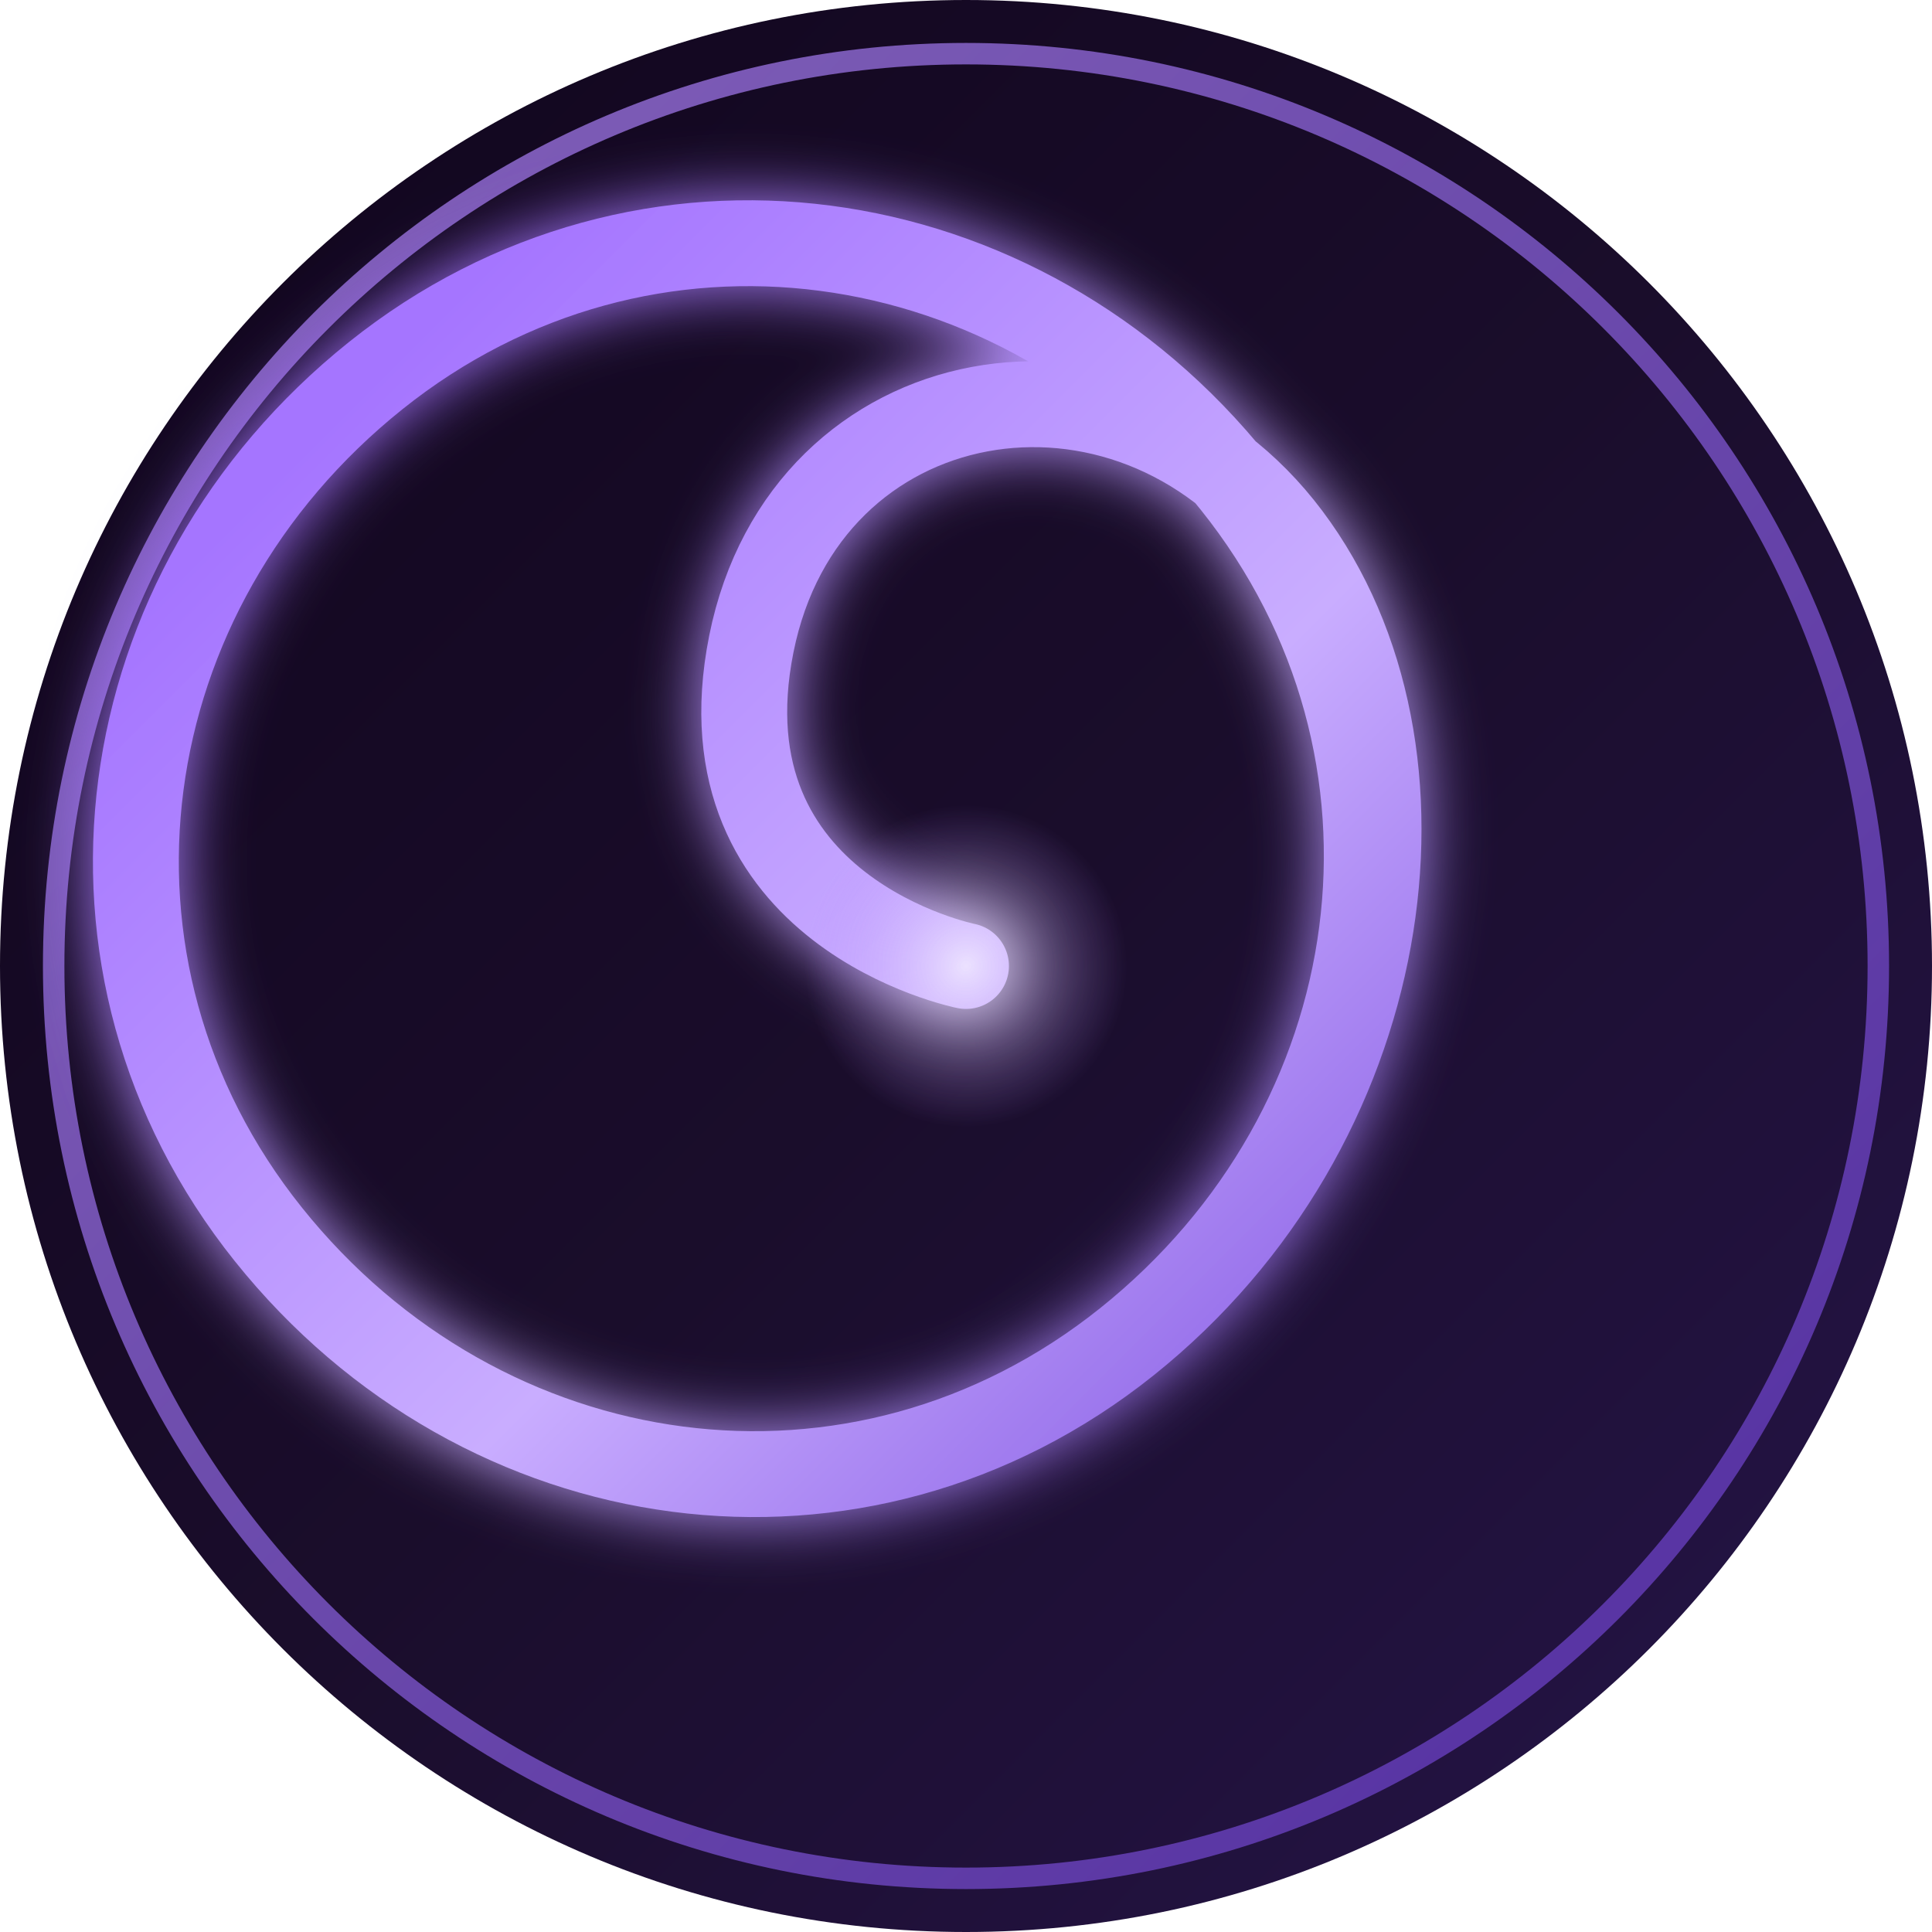
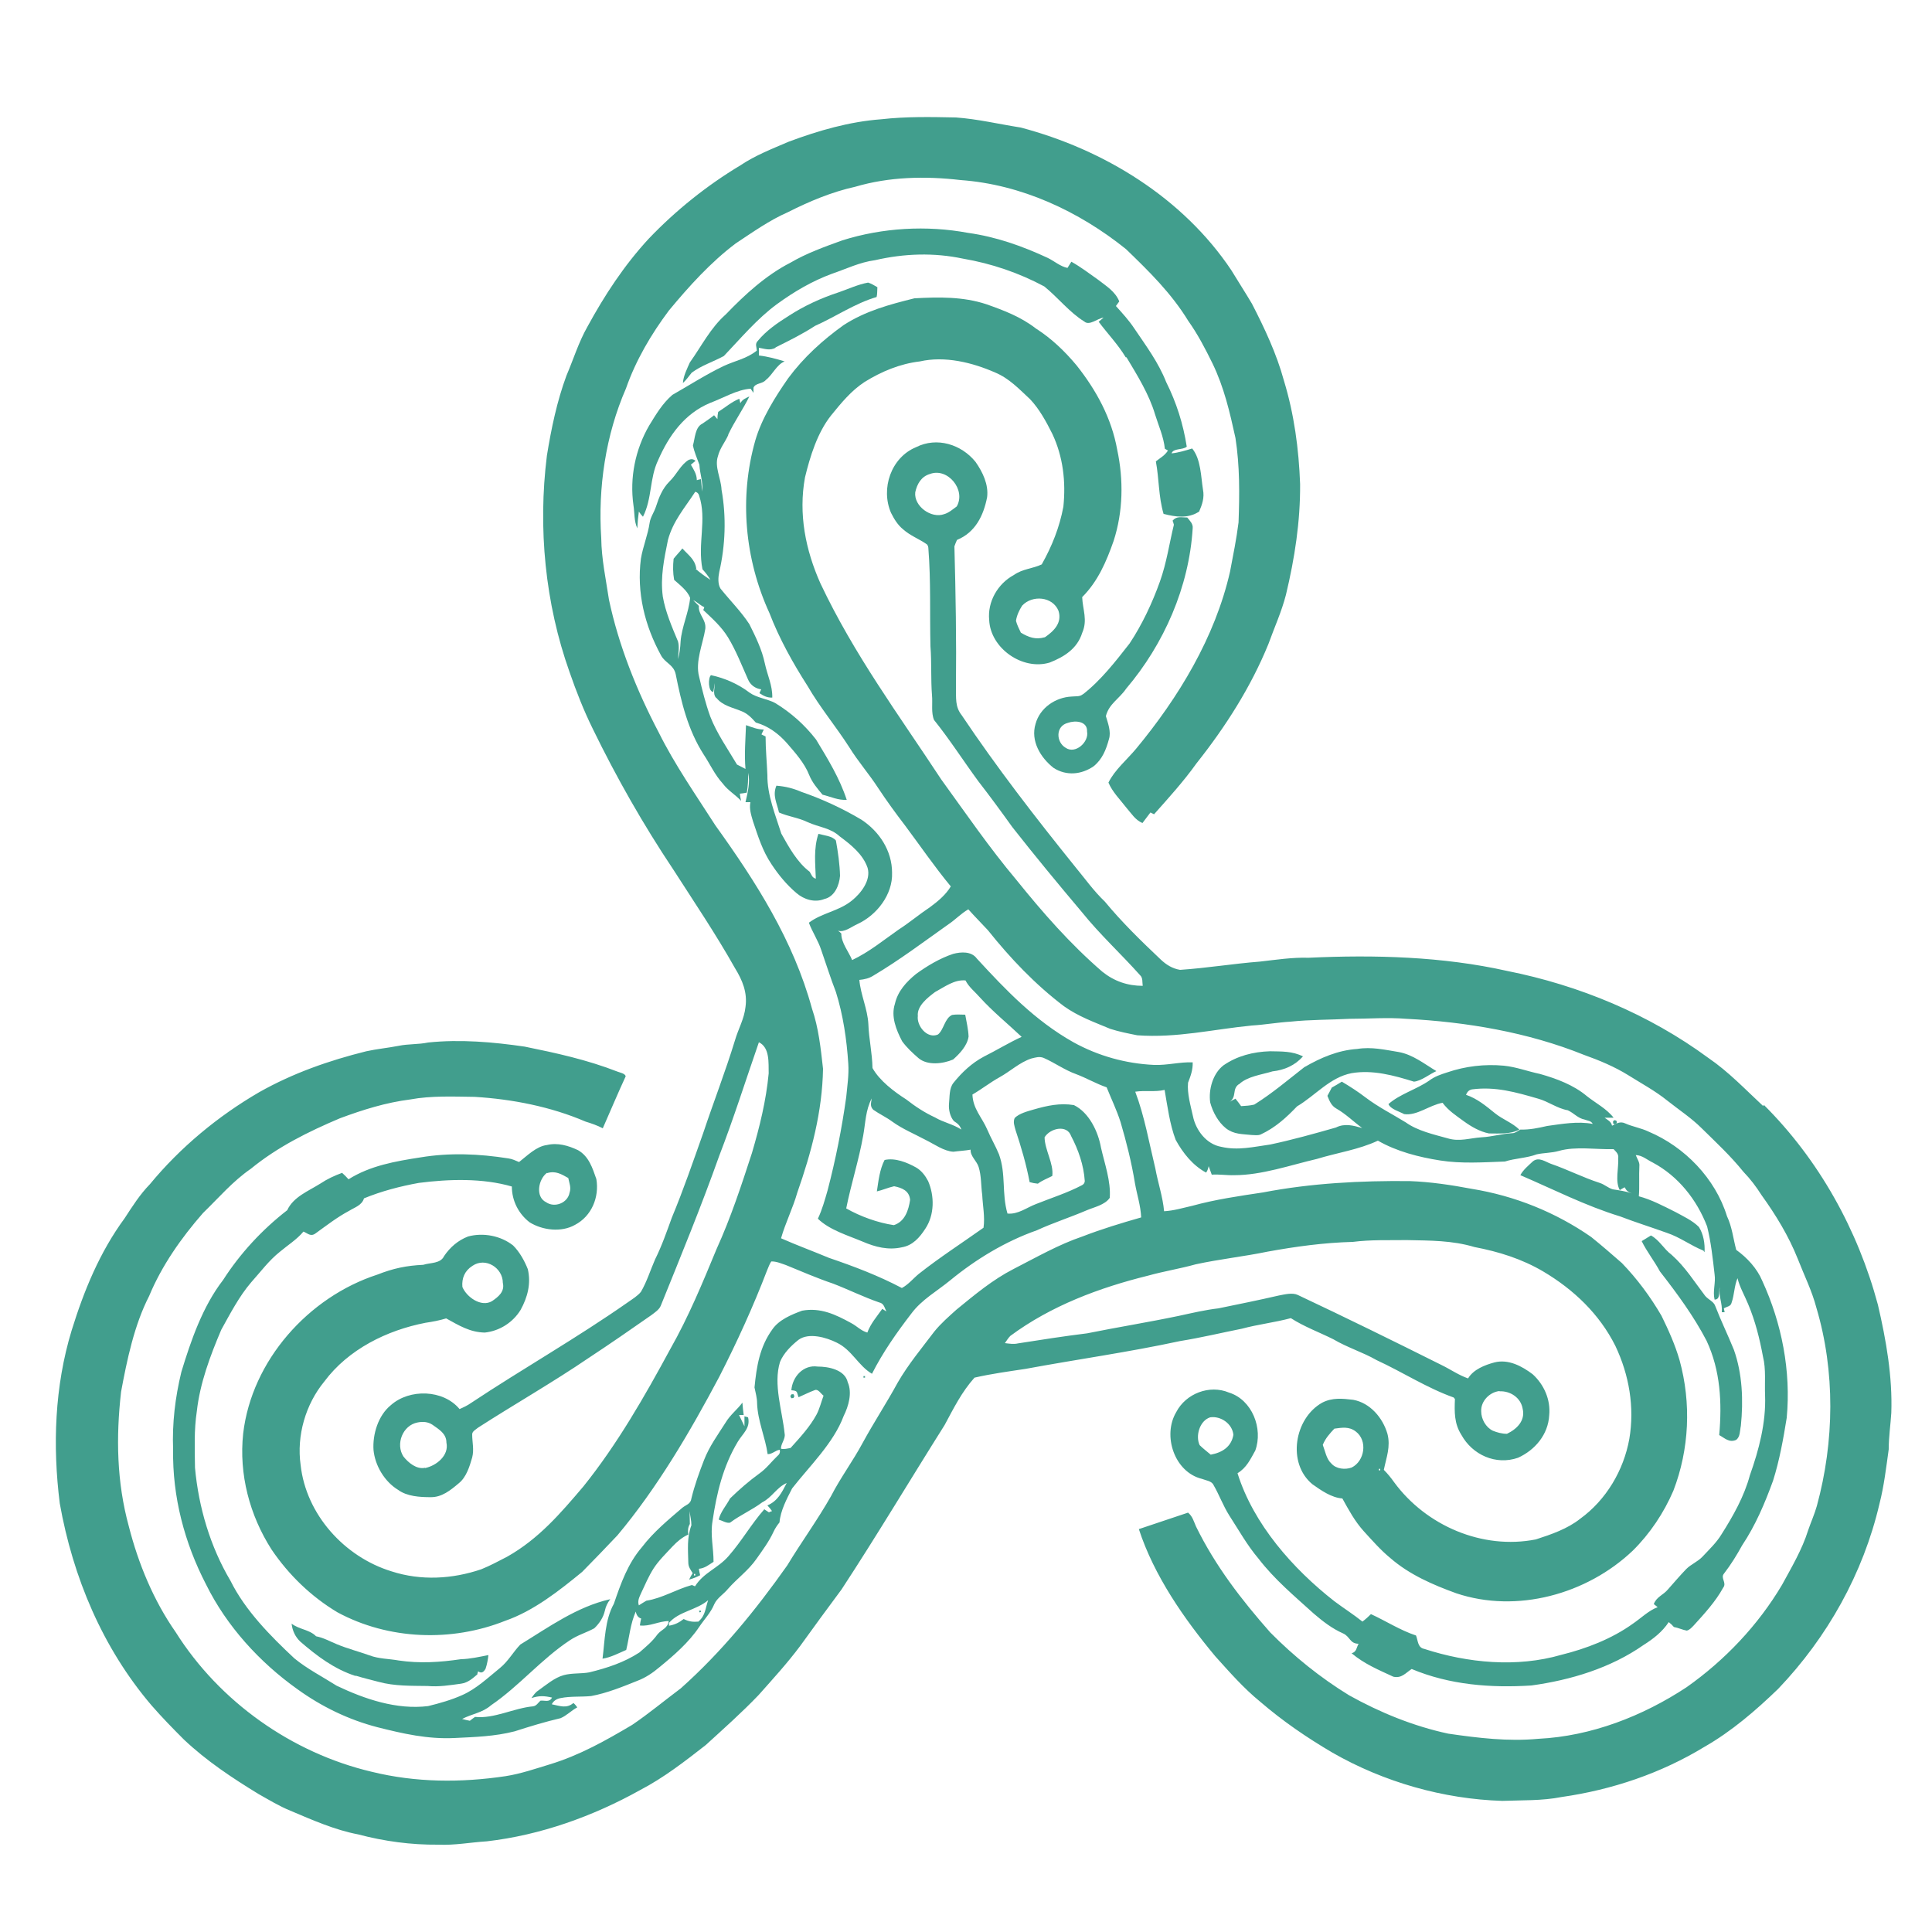
- <svg xmlns="http://www.w3.org/2000/svg" width="180" height="180" viewBox="0 0 180 180" fill="none">
-   <circle cx="90" cy="90" r="90" fill="url(#bgGradient)" />
-   <circle cx="90" cy="90" r="85" stroke="url(#ringGradient)" stroke-width="2" fill="none" opacity="0.7" />
-   <g filter="url(#glow)">
-     <path d="M90 90               C90 90, 65 85, 70 60              C75 35, 105 30, 120 50              C135 70, 130 105, 105 125              C80 145, 45 140, 25 115              C5 90, 10 55, 35 35              C60 15, 95 20, 115 45              C135 70, 130 105, 105 125" stroke="url(#spiralGradient)" stroke-width="8" stroke-linecap="round" />
-   </g>
-   <circle cx="90" cy="90" r="15" fill="url(#centerGlow)" opacity="0.8" />
+ <svg xmlns="http://www.w3.org/2000/svg" id="Layer_1" version="1.1" viewBox="0 0 750 750">
  <defs>
-     <linearGradient id="bgGradient" x1="0" y1="0" x2="180" y2="180" gradientUnits="userSpaceOnUse">
-       <stop offset="0" stop-color="#10051c" />
-       <stop offset="0.5" stop-color="#1a0d2b" />
-       <stop offset="1" stop-color="#26154a" />
-     </linearGradient>
-     <linearGradient id="ringGradient" x1="0" y1="0" x2="180" y2="180" gradientUnits="userSpaceOnUse">
-       <stop offset="0" stop-color="#b78eff" />
-       <stop offset="1" stop-color="#6236c5" />
-     </linearGradient>
-     <linearGradient id="spiralGradient" x1="35" y1="35" x2="145" y2="145" gradientUnits="userSpaceOnUse">
-       <stop offset="0" stop-color="#a575ff" />
-       <stop offset="0.5" stop-color="#c9adff" />
-       <stop offset="1" stop-color="#7040db" />
-     </linearGradient>
-     <radialGradient id="centerGlow" cx="90" cy="90" r="15" gradientUnits="userSpaceOnUse">
-       <stop offset="0" stop-color="#ffffff" stop-opacity="0.8" />
-       <stop offset="1" stop-color="#b78eff" stop-opacity="0" />
-     </radialGradient>
-     <filter id="glow" x="-20%" y="-20%" width="140%" height="140%">
-       <feGaussianBlur stdDeviation="3" result="blur" />
-       <feComposite in="SourceGraphic" in2="blur" operator="over" />
-     </filter>
+     <style>
+       .st0 {
+         fill: #419e8d;
+       }
+     </style>
  </defs>
+   <path class="st0" d="M684.5,429.4c-7-6.5-13.4-13.3-21.3-18.7-23.1-17-50.1-28.2-78.2-33.8-25-5.6-51.5-6.3-77-5.1-6.4-.2-12.7.8-19,1.5-10.3.8-20.5,2.5-30.9,3.2-3-.5-5.4-2-7.6-4.1-7.5-7.1-15-14.4-21.6-22.4-4.3-4.1-7.7-8.9-11.5-13.5-15.4-19.1-30.5-38.6-44.1-58.9-2.6-3.3-2.1-6.7-2.2-10.6.2-18.3-.1-36.6-.6-54.9.3-.8.6-1.7,1-2.5,7.1-2.9,10.3-9.4,11.7-16.6.6-4.9-1.7-9.7-4.5-13.7-5.5-6.8-15-9.8-23.1-5.7-9.7,4-13.8,16.1-9.7,25.5,1.2,2.4,2.6,4.7,4.7,6.4,2.8,2.5,6.2,3.7,9.2,5.8.4.4.6,1,.6,1.7,1,12.6.5,25.3.8,37.9.5,6.3.1,12.7.6,19,.3,3.1-.4,6.8.8,9.6,6.1,7.6,11.4,15.9,17.2,23.8,4.5,5.8,8.9,11.8,13.2,17.8,8.8,11.2,17.8,22.1,27,33,7,8.7,15.1,16.1,22.6,24.5,1.1,1,.8,2.7,1,4.1-5.9,0-11.1-1.8-15.7-5.5-12.5-10.8-23-22.8-33.4-35.7-10.5-12.5-19.6-25.8-29.1-38.9-16.7-25.4-33.8-48.4-46.9-76.1-5.8-13-8.6-27-6-41.2,2-8.2,4.8-17.3,10.1-24,3.9-4.8,7.8-9.6,13-13,6.6-4.1,13.8-7.1,21.5-8,9.7-2.2,20.3.4,29.2,4.3,5.5,2.3,9.3,6.4,13.6,10.4,3.6,3.8,6.3,8.8,8.6,13.4,4.2,8.9,5.3,18.6,4.3,28.3-1.5,8-4.4,15.3-8.4,22.4-3.6,1.7-7.4,1.7-10.8,4.1-6.3,3.4-10.3,10.4-9.6,17.5.5,11,13,19.7,23.5,16.5,5.6-2.2,10.7-5.4,12.6-11.5,2.2-5,.2-9,0-13.9,6.1-6.1,9.4-13.8,12.2-21.8,3.7-11.4,3.9-23.7,1.4-35.4-2.2-12.3-8.1-23.1-15.8-32.8-4.6-5.5-9.7-10.4-15.8-14.3-5.8-4.5-12.4-7-19.2-9.4-9.1-3-18.5-2.8-27.9-2.3-9.7,2.4-19,4.9-27.5,10.4-8.1,5.8-15.5,12.5-21.5,20.6-5.1,7.3-10.3,15.6-12.8,24.2-6.3,22.1-4.1,46.1,5.5,67,3.8,9.9,9.1,19.4,14.8,28.3,4.8,8.3,11,15.7,16.2,23.8,3.4,5.5,7.7,10.4,11.2,15.8,3.3,5,6.8,9.8,10.4,14.5,5.9,7.9,11.5,16.1,17.8,23.7-1.9,3.2-5,5.8-8,8-4.2,2.8-8.1,6.1-12.3,8.8-6,4.2-11.3,8.6-18,11.8-1.3-3.2-4.3-6.8-4.2-10.3-.4-.4-.8-.8-1.3-1.1,2.5.8,5.3-1.6,7.6-2.6,7.4-3.4,13.7-11.4,13.4-19.9,0-8.5-4.9-16-11.9-20.6-7.4-4.4-15.2-8-23.3-10.8-3.3-1.4-6.1-2.1-9.7-2.4-1.6,3.8.2,6.7,1,10.4,3.6,1.6,7.5,2,11,3.7,4.6,2.1,8.9,2.2,12.6,5.6,4.3,3.2,9,6.9,10.8,12.2,1.4,4.8-2.6,9.9-6.1,12.7-5,4.1-11.7,4.8-16.7,8.6,1.4,3.7,3.6,6.9,4.8,10.6,1.9,5.4,3.6,10.9,5.7,16.3,2.8,8.9,4.2,18.5,4.8,27.8.3,4.3-.4,8.7-.8,13-1.7,12.2-4.1,24.2-7.2,36.1-1.1,3.8-2.1,7.5-3.8,11.1,4.5,4.4,11.7,6.5,17.4,8.9,4.9,2.1,9.9,3.4,15.2,2.2,4.2-.7,6.9-3.8,9.1-7.2,3.6-5.4,3.6-12.7,1.1-18.5-1.1-2.1-2.6-4.1-4.7-5.3-3.6-2-8.1-3.8-12.2-2.9-1.9,3.6-2.4,8.2-3,12.2,2.2-.5,4.4-1.5,6.7-2,3,.6,5.9,1.7,6.2,5.3-.6,4-2,8.4-6.3,9.8-6.2-.9-13.1-3.4-18.5-6.5,1.9-9.5,4.9-18.7,6.6-28.3.9-5,.9-9.8,3.3-14.4-.2,1.7-.8,3,.6,4.4,2.4,1.7,5.1,2.9,7.5,4.7,3.9,2.8,8.5,4.7,12.8,7,3.3,1.6,7.1,4.4,10.8,4.6,2.2-.3,4.5-.4,6.7-.8-.2,2.5,2.4,4.4,3.1,6.7,1.1,3.5.9,7.3,1.4,10.9.2,4.2,1.1,8.5.5,12.7-8.3,5.9-17,11.5-25.1,17.9-2.2,1.8-4.1,4.2-6.6,5.5-9.1-4.8-18.6-8.4-28.3-11.7-6.2-2.6-12.5-4.9-18.6-7.6,1.7-6,4.6-11.7,6.3-17.7,5.5-15.7,9.7-31.4,10-48.1-.9-8-1.7-15.8-4.3-23.4-7.2-26.4-21.7-49.1-37.5-71.1-7.5-11.7-15.8-23.6-22-36.1-8.5-16.2-15.5-33.6-19.3-51.5-1.2-8-2.9-15.8-3-23.9-1.3-19.6,1.7-40,9.6-58.1,3.8-10.9,9.8-21.1,16.7-30.3,7.8-9.4,16.2-18.7,25.9-26,6.5-4.3,13.1-9,20.2-12.1,8.3-4.2,17.1-7.9,26.2-9.9,13.2-3.9,27.2-4.2,40.9-2.6,23.6,1.7,45.9,12.1,64.2,26.8,9,8.7,17.6,17.1,24.2,27.9,3.7,5.2,6.6,10.8,9.4,16.5,4.5,9.3,6.7,18.9,8.9,28.9,1.7,10.9,1.6,21.8,1.2,32.8-.8,6.4-2.1,12.8-3.3,19.1-5.8,25.5-20,48.9-36.5,68.8-3.5,4.2-8.3,8.2-10.7,13.1,1.5,3.6,4.6,6.7,7,9.8,2,2.3,3.4,4.7,6.2,5.9,1-1.4,2.1-2.7,3.1-4.1.5.2.9.5,1.4.7,5.7-6.4,11.5-12.8,16.5-19.8,11.2-14.1,21.1-29.6,27.9-46.3,2.3-6.4,5.1-12.5,6.8-19.1,3.4-14.2,5.6-28.4,5.5-43-.5-13.6-2.3-27.1-6.3-40.2-2.8-10.3-7.5-20.3-12.4-29.8-2.6-4.4-5.4-8.7-8-13-18.8-28.1-49.5-46.9-81.8-55.4-8.3-1.3-16.7-3.3-25.1-3.9-9.7-.2-19.3-.4-29,.7-12.3.9-24.4,4.4-35.9,8.7-6.3,2.7-13,5.3-18.8,9.2-13,7.8-25.1,17.5-35.6,28.5-9.5,10.3-17.1,21.9-23.8,34.2-3.4,6-5.4,12.6-8.1,18.9-3.7,10-5.9,20.6-7.6,31.1-3.5,28.1-.7,57.3,8.8,84,2.6,7.5,5.5,14.9,9,22,9.2,18.9,19.6,37.2,31.3,54.7,8.1,12.6,16.6,25.2,23.9,38.2,2.9,4.7,4.9,9.5,4.1,15.1-.5,4.7-2.8,8.5-4.1,13-3.7,12.1-8.3,23.9-12.3,35.9-3.9,11-7.7,22.1-12.2,32.9-2,5.5-3.9,11-6.5,16.2-1.8,4.1-3.2,8.7-5.5,12.6-1.3,1.6-3.3,2.8-5,4-20,14-40.7,25.7-60.9,39.1-1.4,1-2.9,1.7-4.5,2.4-6.3-7.6-19.4-8-26.7-1.5-4.9,4-7.1,11.3-6.7,17.4.6,6.1,4.3,12.3,9.6,15.5,3.4,2.5,8.4,2.8,12.5,2.8,4.4.1,7.8-2.7,11-5.4,2.9-2.3,4.2-6.5,5.2-10,.8-3.1,0-5.9,0-9,0-1.2,1.5-1.9,2.3-2.6,14.3-9.2,28.9-17.5,43-27.1,8.2-5.4,16.3-11,24.3-16.6,1.3-1,3-2.1,3.6-3.6,7.8-19.3,15.7-38.5,22.7-58.2,5.6-14.5,10.3-29.4,15.4-44.1,4.3,2.1,3.7,8,3.8,12.1-1,10.6-3.5,20.7-6.5,30.9-4.1,12.6-8.2,25.1-13.7,37.2-5.5,13.3-10.9,26.4-18,38.9-9.9,18.3-20.6,37-33.7,53.3-9,10.6-17.4,20.4-29.6,27.3-3.3,1.7-6.6,3.5-10.1,4.9-11.2,3.8-23.4,4.5-34.8.8-18.3-5.6-33.2-22.1-35.3-41.3-1.6-11.4,1.9-23.5,9.2-32.4,9.3-12.5,24.3-19.9,39.3-22.8,2.7-.4,5.4-.9,8-1.7,4.9,2.7,9.2,5.4,15,5.5,5.7-.6,10.9-3.9,13.9-8.8,2.7-4.9,4.1-10.2,2.8-15.8-1.3-3.3-3.2-6.7-5.7-9.2-4.8-3.8-11.6-5.1-17.5-3.5-3.9,1.5-7,4.2-9.3,7.6-1.4,3-5.3,2.5-8.1,3.4-6.6.3-11.7,1.4-17.8,3.8-26.8,8.7-48.8,33.4-52.1,61.7-1.7,15.8,2.5,31.7,11,45,6.7,9.9,15.4,18.3,25.6,24.4,19.8,10.7,44.3,11.6,65.1,3.3,11-3.8,21-11.7,29.9-19,4.6-4.7,9.2-9.4,13.7-14.2,15.5-18.5,28.2-40.2,39.5-61.5,6.9-13.5,13.2-27.3,18.6-41.4.5-1.1.9-2.4,1.6-3.4,1.9-.1,3.9.8,5.7,1.4,6.1,2.5,12.1,5.1,18.3,7.2,6,2.3,11.8,5.2,17.9,7.3,1.9.4,2,2,2.8,3.5-.5-.3-1.1-.7-1.6-1-2.2,3.1-4.5,5.7-5.8,9.2-2.5-.7-4-2.5-6.3-3.7-6-3.3-11.9-6.1-19-4.8-4.1,1.5-9,3.5-11.6,7.3-4.9,6.8-6.1,14.3-6.9,22.5.4,2.1,1,4,1,6.1.2,6.8,3.2,13.3,4.1,19.8,1.9,0,3-1.5,4.7-1.7.2.9,0,1.7-.9,2.4-2.4,2.3-4.3,4.9-7,6.8-4,2.9-7.8,6.2-11.4,9.7-1.4,2.7-3.7,5.2-4.4,8.2,1.4.4,3,1.5,4.4,1.2,4-3,8.5-4.9,12.5-7.9,3.8-1.9,5.6-5.8,9.5-7.5-1.9,3.7-3.5,7-7.5,8.7.7.7,1.3,1.5,1.8,2.2-.4.1-.8.3-1.2.5-.6-.4-1.2-.8-1.8-1.2-5.1,5.8-8.8,12.4-13.9,18.2-4.2,4.8-9.6,6.3-13,11.7-.4-.2-.8-.3-1.2-.5-6.2,1.7-11.4,5.1-17.7,6.1-1,.6-2,1.2-2.9,1.8-.6-1.8.2-3.2.9-4.8,1.5-3.2,2.9-6.5,4.8-9.5,2-3.1,4.9-5.9,7.4-8.6,1.8-1.9,3.7-3.5,6.1-4.6-.2-1.7-.2-2.6.6-4.1,0-1.7-.1-3.3-.1-5,.2,1.8.7,3.6.7,5.5-1.8,4.8-1.3,9.5-1.2,14.5,0,1.7.9,2.8,1.7,4.1-.5.8-1,1.6-1.4,2.5,1.5-.4,3-1,4.3-1.7-.2-.8-.4-1.7-.5-2.5,2.3-.2,3.8-1.5,5.7-2.7,0-5.5-1.3-10.4-.4-15.8,1.6-10.9,4.1-21.3,9.8-30.8,1.9-3.2,5-5.3,4-9.5l-1.4-.4c0,1.3,0,2.6,0,3.9-.7-1.5-1.4-2.9-2.1-4.4h1.8c-.2-1.6-.4-3.2-.5-4.8-2,2.7-4.7,4.7-6.5,7.7-3.1,4.9-6.3,9.2-8.4,14.6-1.9,4.9-3.7,9.9-4.9,14.9-.3,2.2-2,2.4-3.5,3.6-5.6,4.8-11.2,9.4-15.7,15.3-5.5,6.4-8.2,14.1-10.9,22-3.5,6.2-3.5,14.3-4.4,21.3,3.2-.5,6.2-2.1,9.2-3.4,1.2-5,1.6-10.1,3.7-14.9.3,1.5,1,2.4,2.1,2.7-.2.9-.4,1.8-.5,2.7,3.7.5,7.4-1.7,11.2-1.7-.4,2.9-2.8,3.2-4.4,5.2-2,2.8-4.5,4.8-7,7-6,3.9-12.5,6-19.4,7.7-3.1.6-6.8.2-10,1.1-3.6,1-6.8,3.8-9.9,6-1.1.7-1.8,1.8-2.6,2.9,3-1,5-.9,8-.2-1.1,2-2.7,1-4.5,1.2-1,.9-1.5,2-2.9,2.2-7.5.7-15.1,4.9-22.5,4.1-.7.5-1.4,1-2,1.5-1-.2-2-.4-3-.7,3.8-2,7.9-2.4,11.2-5.3,11-7.5,19.6-18,30.7-25.3,3-2,6.3-2.9,9.4-4.6,2-1.9,3.5-4.2,4.1-6.8.4-1.8,1-3,2.1-4.5-12.9,2.9-23.8,10.8-34.9,17.6-2.8,2.9-4.7,6.5-7.9,9.1-4.8,3.9-9.2,8.1-14.6,10.5-4.2,1.9-8.8,3.2-13.3,4.3-12.2,1.5-24.6-2.7-35.5-7.9-5.5-3.5-11.4-6.5-16.4-10.6-9.3-8.7-19.1-18.6-24.8-30.1-7.9-13.3-12.4-28.6-13.8-43.9-.1-7.3-.4-14.7.7-21.9,1.2-10.9,5.2-21.6,9.5-31.7,3.5-6.3,6.9-12.9,11.6-18.4,3.7-4.1,6.8-8.4,11.2-11.9,3.1-2.6,6.5-4.7,9.1-7.8,1.7.7,2.8,2.1,4.7.7,4.3-3.1,8.4-6.3,13.1-8.8,2.1-1.3,4.9-2.1,5.7-4.8,6.8-2.8,14.1-4.7,21.3-6,11.7-1.5,24.7-1.9,36.1,1.4,0,5.5,2.6,10.6,6.9,13.9,5,3.1,12.3,4,17.6,1,6.5-3.4,9.5-10.8,8.3-17.8-1.5-4.3-2.9-8.8-7.1-11.2-3.8-1.8-7.9-3-12.1-2-4.1.5-7.7,4.2-10.8,6.6-1.4-.6-2.7-1.2-4.1-1.4-11.4-1.8-22.8-2.3-34.2-.4-9.7,1.5-19.5,3.2-27.9,8.5-.8-.9-1.6-1.7-2.5-2.5-3,1.1-5.8,2.4-8.5,4.2-4.6,2.9-10.4,5.1-12.8,10.3-9.7,7.5-18.3,16.8-24.9,27.1-7.9,10.2-12.5,23.5-16.2,35.7-2.4,9.9-3.6,19.9-3.2,30.1-.3,18.3,4.4,36.2,12.8,52.4,8,16.2,20.8,30.2,35.4,40.6,9.4,6.8,19.9,11.9,31.1,14.8,9.9,2.5,19.5,4.7,29.9,4.2,8-.4,15.6-.6,23.4-2.6,5.9-1.9,11.8-3.7,17.8-5.1,2.4-1,4.2-3,6.5-4.2-.4-.6-.9-1.2-1.5-1.7-2.7,2.3-5.3,1.1-8.4.5.7-1.4,1.9-2.1,3.4-2.4,4-.8,8-.4,11.9-.8,6-1.1,12.2-3.6,17.9-5.9,3.2-1.2,6-3.1,8.6-5.3,5.5-4.5,11.4-9.6,15.4-15.6,2-3,4.5-5.5,5.9-8.9,1.1-2.4,3.7-3.9,5.3-5.9,3.7-4.2,7.9-7.1,11.1-11.7,2.4-3.4,4.9-6.8,6.6-10.5.6-1.3,1.4-2.5,2.3-3.6.4-4.6,2.8-9.1,4.9-13.2,6.7-8.6,16.1-17.6,20-28.1,1.9-3.8,3.4-9,1.6-13.1-1.1-4.9-7.5-6.1-11.7-6.1-5.6-.8-9.8,4-10.2,9.2,2.6.2,2,.6,2.8,2.7,2.1-.9,4.2-2,6.4-2.8,1.3-.4,2.3,1.5,3.3,2.2-.9,2.4-1.5,5-2.7,7.3-2.6,4.8-6.4,8.9-10.1,13-1.1.2-2.6.6-3.7.3-.2-1.8,1.8-3.8,1.4-5.8-.9-8.9-4.5-19.2-1.8-27.9,1.4-3.4,4.3-6.3,7.2-8.6,4-2.9,10.8-.9,14.8,1.1,5.9,2.8,8.4,9,13.7,12.1,4.2-8.3,9.6-16,15.3-23.4,4-5.4,10-8.7,15.1-12.9,10-8.2,21.4-15.1,33.6-19.4,6.3-2.9,12.9-5,19.2-7.7,3-1.3,7.2-2.1,9.1-4.9.5-6.4-2-13.3-3.4-19.5-1.1-6.2-4.6-13.6-10.5-16.5-5.4-.9-10.4.2-15.6,1.7-2.4.7-5.6,1.5-7.4,3.3-.7,1.6-.1,3,.3,4.6,2.2,6.6,4.2,13.4,5.5,20.3,1,.3,2.1.5,3.2.6,1.7-1.3,3.7-2,5.6-3,.6-4.8-2.9-10-3-15,2.1-3.5,8.7-5.1,10.3-.5,2.8,5.3,4.9,11.3,5.3,17.4,0,.9-.5,1.4-1.1,1.7-5.7,3-11.8,4.9-17.8,7.3-3.7,1.4-7,4.1-11.1,3.7-2.3-7.9-.5-15.3-3.3-23-1.3-3.2-3.1-6.2-4.5-9.5-2.1-4.9-5.6-8.1-5.8-13.7,3.6-2.1,6.9-4.7,10.5-6.7,4.2-2.3,7.8-5.8,12.4-7.3,1.7-.4,3.1-.9,4.8-.2,4.3,1.9,8.1,4.7,12.6,6.3,4,1.5,7.7,3.7,11.8,5.1,1.8,4.5,3.9,8.8,5.4,13.5,2.3,7.8,4.3,15.8,5.6,23.8.8,4.5,2.2,8.6,2.4,13.2-7.7,2.2-15.3,4.5-22.8,7.4-9.2,3.1-17.9,8.1-26.7,12.6-8.2,4.2-15.1,10-22.2,15.8-3,2.7-6,5.3-8.6,8.5-4.9,6.5-10.1,12.7-14.2,19.8-4.3,7.9-9.3,15.5-13.6,23.4-3.8,7.1-8.6,13.5-12.3,20.7-5.2,9.2-11.5,17.8-17,26.9-12.3,17.4-25.4,33.5-41.3,47.7-6.3,4.7-12.4,9.8-18.9,14.2-10.3,6.1-20.4,11.8-31.9,15.3-5.6,1.7-11.4,3.7-17.2,4.6-17.4,2.6-34.9,2.5-52-1.7-31-7.3-59.1-27.2-76.1-54.2-8.6-12.3-14.5-26.6-18.2-41.1-4.7-17.2-5-34.6-3-52.2,2.3-12.4,5.1-25.9,10.9-37.2,4.9-11.8,12.5-22.6,20.9-32.2,6.3-6.1,11.5-12.3,18.6-17.2,10.4-8.5,22.3-14.4,34.6-19.6,8.9-3.3,17.8-6.1,27.3-7.3,8.1-1.5,16.8-1.1,25-1,14.6.9,29.5,3.8,43,9.6,2.3.7,4.6,1.5,6.7,2.6,3-6.8,5.8-13.5,8.9-20.2-.3-1.1-2.2-1.4-3.2-1.8-11.8-4.6-23.7-7.2-36-9.7-12.3-1.8-25.1-2.9-37.5-1.6-3.8.8-7.7.5-11.5,1.3-4.1.8-8.4,1.2-12.5,2.1-14.5,3.6-28.5,8.5-41.6,15.9-16,9.3-30.6,21.4-42.4,35.7-3.9,4-6.8,8.6-9.8,13.2-9.7,13.2-15.8,28.1-20.6,43.6-6.6,21.7-7.4,44.7-4.6,67.1,5.1,28.7,16.6,56.1,35.6,78.4,4,4.6,8.3,9,12.6,13.3,8.8,8.3,18.6,14.8,28.9,21.1,4.1,2.3,8,4.7,12.4,6.5,8.5,3.6,17.3,7.5,26.3,9.2,10.2,2.7,20.6,4.1,31.1,4,6.4.3,12.5-.9,18.9-1.3,20.8-2.4,41.2-9.7,59.5-19.9,9.2-4.8,17.3-11.1,25.5-17.5,7-6.4,14-12.6,20.5-19.4,5.5-6.2,11.1-12.3,16.1-19,5.3-7.4,10.7-14.7,16.1-22,13.7-20.9,26.7-42.7,40-63.8,3.5-6.5,6.6-12.8,11.6-18.4,6.5-1.5,13.2-2.4,19.8-3.4,20-3.7,40.1-6.5,60-10.8,8.1-1.3,16-3.2,24-4.8,6.3-1.7,12.7-2.4,19-4.1,5.1,3.3,11.1,5.5,16.5,8.2,5.4,3.2,11.4,5,16.8,8.1,10,4.6,19.5,10.8,29.9,14.5l.5.6c-.2,5-.3,9.5,2.5,13.9,4.3,7.8,13.4,11.9,22,8.9,6.6-3,11.7-9,12.1-16.5.6-6-2-11.9-6.4-15.9-4.2-3.2-9.5-6-14.9-4.6-3.7,1-8.1,2.7-10.2,6.2-3.7-1.3-6.8-3.5-10.3-5.2-18.4-9.2-37.1-18.4-55.8-27.2-2.1-1-5.1-.2-7.3.2-7.8,1.8-15.7,3.4-23.5,5-5.2.6-10.2,1.8-15.3,2.9-11.9,2.5-23.8,4.4-35.7,6.8-8.9,1.1-17.9,2.5-26.8,3.9-1.7.4-3.4.1-5.1-.1.7-1,1.3-2,2.1-2.8,15.8-11.7,34.5-18.7,53.5-23.4,6.1-1.7,12.4-2.7,18.5-4.4,9.2-2,18.6-3,27.8-4.9,11-2,21.9-3.5,33.2-3.8,7-.9,13.9-.6,21-.7,9,.2,17.5.1,26.2,2.7,9.4,1.8,18.4,4.6,26.7,9.5,11.8,7,21.8,16.5,28,28.9,5.3,11.2,7.5,23.7,5.4,36.1-2.2,12.2-9,23.7-19.1,31-4.9,3.9-11.3,6.1-17.2,8-20.7,4.1-42.6-5.3-55-22.2-1.2-1.7-2.5-3.3-4-4.8,1-4.9,2.7-9,1.4-14-1.8-6.2-6.7-12-13.3-13.2-4.2-.5-8.1-.9-12,1.1-10.8,6-13.8,23.5-3.8,31.7,3.4,2.4,7.4,5.2,11.6,5.5,2.5,4.5,4.8,8.8,8.3,12.7,3.4,3.7,6.5,7.3,10.4,10.5,7.4,6.4,16.4,10.3,25.5,13.6,23.5,7.9,50.7.4,68.5-16.5,6.7-6.6,12.1-14.7,15.8-23.3,6.2-16.1,7-34,2.4-50.7-1.7-5.9-4.3-11.7-7-17.2-4.3-7.4-9.5-14.4-15.4-20.5-3.9-3.4-7.8-6.8-11.9-10.1-13.8-9.6-29.7-16-46.4-18.7-7.9-1.5-16-2.7-24-3-19-.2-38.3.8-57,4.4-9.3,1.4-18.4,2.7-27.5,5.2-3.6.8-7.1,1.9-10.9,2.1-.5-5.6-2.4-11.1-3.4-16.6-2.4-9.9-4.2-20.3-7.8-29.8,3.8-.6,7.6.2,11.4-.7,1.1,6.3,2,13.4,4.3,19.4,2.8,5.1,6.6,9.9,11.8,12.7.6-.8.8-1.6,1-2.5.4,1.1.8,2.2,1.2,3.3,2.9-.2,5.8.3,8.8.2,10.6,0,21.7-3.9,32-6.3,7.8-2.4,16.3-3.6,23.7-7.1,7.3,4.2,15.9,6.4,24.2,7.7,8.2,1.3,16.8.7,25.1.4,4.1-1.3,8.4-1.3,12.4-2.8,2.8-.6,5.7-.5,8.5-1.3,6.6-1.9,14.6-.5,21.3-.7,1,1.1,2,1.8,1.8,3.5.2,3.8-1.3,9,.6,12.4.6-.4,1.3-.8,1.9-1.1.7,1.4,1.3,1.8,2.8,2.4-2.4-.9-4.9-1.2-7.4-1.6-1.8-.5-3.2-1.9-5.1-2.5-6.5-2.1-12.5-5.2-18.9-7.4-2.2-.8-4.7-2.8-7-1-1.7,1.6-3.8,3.3-4.9,5.4,12.6,5.4,25.3,11.9,38.7,16,6,2.3,12.1,4.2,18.2,6.4,5.1,1.7,9.2,4.9,14.2,6.9.1.2.2.4.4.6.2-3.3-.4-7-2.2-9.8-2.5-2.5-6-4.1-9.1-5.8-4.6-2.3-9.3-4.8-14.2-6.1.3-3.9,0-7.8.2-11.7.2-1.5-.9-2.9-1.4-4.3,2.6.1,4.3,1.8,6.6,2.9,9.9,5.3,17.1,14.4,21.1,24.8,1.5,6,2.2,12.5,2.9,18.6.5,3.3-.8,6.5,0,9.8,2.4,0,1.5-3.1,2-4.8-.5,3.5,1.1,6.3.8,9.7h1.1c-.1-.4-.2-1-.3-1.5,1.1-.7,2.7-.7,3-2.2,1.1-3.1,1-6.4,2.3-9.5.9,3.6,2.7,6.6,4.1,10,2.8,6.6,4.5,13.5,5.8,20.5,1.2,4.8.6,10.1.8,15,.4,10.5-2.4,21.2-5.9,31-2.2,8.2-6.5,15.8-11,22.9-2,3.3-4.7,5.8-7.4,8.7-1.9,2-4.4,2.9-6.3,4.8-2.5,2.6-4.8,5.3-7.1,7.9-1.8,2.2-4.4,2.8-5.5,5.7.5.4,1,.8,1.5,1.2-3.5,1.3-6.5,4.3-9.6,6.4-8.2,5.9-18.1,9.7-27.8,12.1-17.2,5-36.3,3.2-53.2-2.3-2.6-.5-2.4-3.2-3.2-5.2-6.3-2.1-11.6-5.6-17.5-8.3-1,1-2.1,2-3.3,2.9-3.5-2.8-7.3-5.2-10.9-7.9-16.1-12.6-31.4-29.9-37.6-49.7,3.5-2.1,5-5.4,6.9-8.8,3.1-8.5-1.2-19.7-10.2-22.5-7.6-3.2-16.8.4-20.5,7.6-5.4,9.1-.7,23.3,10,25.9,1.5.6,3.8.8,4.5,2.4,2.2,3.8,3.7,8,6.1,11.8,3.7,5.7,6.9,11.5,11.3,16.7,6.3,8.2,13.9,14.5,21.5,21.4,3.5,3,7.1,5.8,11.4,7.7,2.7,1.2,2.6,4,6,4-.9,1.6-.7,3.1-2.7,3.7,5,4.2,10.4,6.4,16.2,9.1,3.2.7,4.7-1.4,7.1-3,14.8,6.2,30.7,7.4,46.5,6.4,15.3-2.1,30.8-6.8,43.5-15.7,3.8-2.4,7.3-5.1,9.8-8.9.8.6,1.4,1.2,2,1.9,1.7.3,3.3,1.1,5,1.4,1.2-.3,1.9-1.2,2.7-2,4.1-4.5,8.5-9.3,11.4-14.6,1.6-2-1.2-3.8.4-5.6,2.7-3.5,4.9-7.1,7-10.9,5.2-7.8,8.8-16.3,12-25.1,2.5-7.9,4-16.3,5.3-24.4,1.7-18.1-1.9-36.7-9.5-53.2-2-4.8-5.9-9-10.1-12-1.2-4.5-1.6-8.9-3.6-13.1-4.5-14.6-16.4-26.9-30.4-32.8-2.9-1.4-6.2-1.9-9.1-3.2-1.9-.9-3.4,0-5.1.9-.4-1.7-1.7-2.2-2.9-3.1,1.2,0,2.3,0,3.5,0-2.7-3.5-7-5.7-10.4-8.4-5.1-4.3-11.8-6.8-18.2-8.6-4.8-1-9.1-2.7-14-3.2-7.4-.7-15,.2-22,2.6-2.5.8-4.9,1.6-7,3.2-4.9,3.4-11.4,5.2-15.8,9.1.8,2,4.3,2.9,6.1,3.9,5,.7,9.8-3.5,14.9-4.4,2.3,3.1,5.3,5,8.3,7.2,2.9,2.1,6.2,4,9.7,4.7,3.8,0,8.3.4,11.8-1.5-2.8-2.7-6.4-3.9-9.4-6.3-3.6-2.9-6.9-5.7-11.3-7.2.5-1.1,1-1.8,2.3-2.1,9.1-1.2,17.1,1.1,25.7,3.6,4,1.1,7.4,3.8,11.5,4.5,2.4,1.1,3.9,3.1,6.5,3.6,1.2.5,2.5.4,3.2,1.7-5.8-1.1-11.9,0-17.7.8-3.5.8-6.8,1.5-10.4,1.4-1,.5-2,1.4-3.1,1.4-4.1.2-7.9,1.4-12,1.6-4.6.3-8.5,1.8-13.1.4-5.4-1.5-11.7-2.9-16.3-6.2-5.2-3.2-10.6-5.9-15.5-9.6-3-2.3-6.1-4.3-9.3-6.2-1.3.8-2.6,1.6-3.9,2.3-.6,1.1-1.1,2.2-1.7,3.2.8,2,1.5,3.8,3.4,4.9,3.7,2.1,6.7,5.1,10.1,7.6-3.5-1-6.8-1.9-10.2-.2-8.4,2.4-17,4.8-25.5,6.6-6.5.9-12.5,2.4-19,.9-5.8-1-9.9-6.5-11-11.9-.9-4.1-2.3-8.8-1.9-13,1-2.6,1.9-5,1.8-7.9-5-.2-9.9,1.2-15,1-11-.5-21.7-3.5-31.3-8.8-14.9-8.4-26.1-20.1-37.5-32.5-2.1-2.9-6.2-2.6-9.2-1.8-5.1,1.7-10,4.6-14.4,7.8-3.8,3.1-7.1,6.7-8.2,11.6-1.6,4.9.5,10.1,2.8,14.5,1.8,2.5,4.1,4.6,6.4,6.6,3.5,2.9,9.4,2.2,13.4.5,2.6-2.3,5.5-5.4,6-8.9-.1-2.8-.8-5.7-1.3-8.5-1.7,0-3.4-.2-5.1.1-2.9,1.3-3.2,5.8-5.5,7.6-4.2,1.8-8.3-3.4-7.8-7.2-.4-3.9,3.9-7.2,6.7-9.3,3.7-2,7.5-4.9,11.8-4.5,1.4,2.7,3.6,4.3,5.6,6.6,5,5.5,10.8,10.2,16.2,15.3-5,2.3-9.7,5.2-14.7,7.7-4.7,2.5-8.5,6.1-11.8,10.2-1.7,2.2-1.4,5.4-1.7,8.1-.2,2.2.4,5,1.9,6.7,1.5,1,2.3,1.6,2.9,3.3-3.2-2.1-7-2.8-10.2-4.7-4.1-1.9-7.6-4.2-11.2-7-4.7-3-10.4-7.3-13.1-12.2-.1-5.8-1.4-11.3-1.6-17-.3-5.9-3-11.4-3.5-17.2,2-.2,3.8-.6,5.5-1.7,10.1-6,19.5-13.1,29.1-19.9,2.7-1.8,4.9-4.2,7.7-5.8,2.5,2.8,5.1,5.4,7.6,8.1,8.7,10.9,18.4,21.1,29.5,29.5,5.6,4,11.8,6.2,18,8.8,3.4,1.1,7,1.8,10.5,2.5,15.5,1.1,29.2-2.3,44.5-3.8,5-.3,10-1.2,15-1.5,7.7-.8,15.3-.7,23-1.1,7.3,0,14.6-.6,21.9,0,23.3,1.2,47.2,5.2,69,14,5.9,2.1,11.9,4.6,17.2,7.9,5.1,3.2,10.5,6.1,15.2,9.9,4.4,3.5,9.3,6.7,13.3,10.7,5.6,5.5,11.2,10.7,16.2,16.9,2.7,2.8,4.9,5.7,7,9,5.6,7.8,10.5,15.8,14.1,24.8,2.4,6.2,5.5,12.4,7.2,18.9,7.4,24.8,7,52.1.2,77-.9,3.2-2.3,6.3-3.4,9.5-2.3,7.4-6.4,14.3-10.1,21.1-9.3,15.7-22.2,29.3-37.1,39.8-17,11.2-37,19-57.5,20-11.8,1.1-23.3-.3-35-2-13.5-2.9-26.5-8.2-38.5-14.9-11.1-6.8-21.4-15.1-30.6-24.4-11.2-12.7-21.3-25.8-28.8-41.1-.9-2-1.3-3.9-3.1-5.4-6.4,2.1-12.7,4.3-19.1,6.4,5.9,18.1,17.6,34.9,29.7,49.4,5.6,6.2,10.9,12.3,17.4,17.6,8.7,7.5,18.2,14,28.1,19.8,19.9,11.4,43,18,65.9,18.7,7.7-.3,15.4,0,23-1.5,19.6-2.8,38.6-9.2,55.5-19.5,10.5-6,19.9-14.1,28.6-22.5,19.1-20,33-44.8,39.3-71.8,1.8-7,2.6-14.1,3.6-21.2,0-4.8.7-9.4,1-14.1.5-14-2-28.3-5.2-42-7.8-29.1-22.9-56.3-44.3-77.6ZM355.3,191.1c.7-3.2,2.3-6.1,5.7-7.1,6.9-2.6,14.1,6.2,10.4,12.6-1.5,1.1-3.1,2.5-4.9,3-5,1.8-11.8-3.1-11.2-8.5ZM405.5,247.4c-3.5,1-6.2,0-9.2-1.8-.7-1.5-1.5-3-1.9-4.6.3-2.1,1.3-4.2,2.4-5.9,3.9-4.2,11.8-3.6,14.1,2,1.5,4.7-1.8,7.9-5.3,10.3ZM165,569.8c-3.3.7-6.5-2-8.4-4.4-3.1-4.8-.3-12.1,5.5-13.2,2-.4,4-.3,5.8.9,2.5,1.8,5.4,3.4,5.4,6.9,1.1,5-3.9,9-8.3,9.9ZM183.4,491.4c5.1-3.5,11.8.8,11.8,6.6.8,3.4-1.7,5.4-4.2,7.1-4.2,2.5-9.9-1.6-11.5-5.5-.3-3.4.9-6.3,3.9-8.2ZM269.9,611v.6c0,0-.5,0-.5,0v-.6c0,0,.5,0,.5,0ZM212.4,455.4c3.3-1,5.5.4,8.2,1.9.4,2,1.2,3.7.5,5.7-.7,4-5.8,6-9.1,3.7-4.3-2.1-3-8.9.3-11.4ZM271.2,629.5c-2.2.2-3.8,0-5.8-1-1.8,1.4-3.4,2.2-5.7,2.6v-1.1c3.9-4.5,10.6-4.9,15.2-8.8-1.1,3.1-1,5.9-3.7,8.2ZM582.1,540.1c4.2-.2,8.3,2.5,9,6.8,1.1,4.6-2.3,7.9-6.1,9.7-1.9,0-3.8-.5-5.5-1.2-2.7-1.3-4.5-4.5-4.5-7.5-.2-4,3.3-7.5,7.1-7.9ZM524.7,569.7c-2.5.9-6,.6-7.9-1.6-1.9-1.7-2.4-4.9-3.3-7.2,1-2.5,2.7-4.4,4.5-6.3,3-.4,5.7-.9,8.3,1.1,4.7,3.5,3.5,11.5-1.6,14ZM535.8,570.8h-.5s0-.6,0-.6h.5s0,.6,0,.6ZM470,564.7c-1.4-1.2-3-2.4-4.3-3.7-1.7-3.6,0-9.5,4.1-10.8,4.1-.6,8.6,2.5,9,6.8-.8,4.7-4.4,6.9-8.8,7.7Z" />
+   <path class="st0" d="M437.3,138.7c4.2,7,8.8,14.4,11.1,22.2,1.4,4.5,3.3,8.6,3.8,13.3l1.2.7c-1.2,1.9-2.9,2.8-4.7,4.2,1.3,6.9,1,13.6,3,20.4,4.8,1.2,9.4,1.9,13.8-.9,1.2-2.8,2.1-5.4,1.5-8.5-.8-5-.8-11.9-4.2-16-2.6.8-5.2,1.6-8,1.9.7-2.1,4.2-1.2,5.9-2.6-1.4-8.9-4-17.1-8-25.1-3-7.6-7.7-13.9-12.3-20.7-2.1-3.2-4.6-5.9-7.2-8.8.4-.6.9-1.2,1.3-1.8-1.6-3.9-5-5.9-8.2-8.4-3.4-2.4-6.8-5-10.4-7-.5.8-1,1.6-1.5,2.4-2.7-.5-5.2-2.7-7.7-3.9-9.9-4.6-20.1-8.2-30.9-9.7-16.1-3-33.2-2-48.8,2.9-6.9,2.5-13.9,5-20.2,8.7-9.4,4.8-17.7,12.4-25,20-6,5.3-9.3,12.1-14,18.7-1.1,2.5-2.5,5.2-2.7,8,1.3-1.2,2.3-2.6,3.4-4,3.7-2.8,8.5-4.3,12.5-6.5,6.4-6.7,12.9-14.5,20.7-20.2,6.6-4.8,13.6-8.9,21.2-11.7,5.6-1.9,10.8-4.5,16.8-5.3,11.3-2.6,22.8-3,34.1-.6,11.1,1.9,21.7,5.5,31.6,10.8,5.2,4.2,9.8,10.1,15.5,13.6,2,1.8,5.1-1.2,7.5-1.5-.6.5-1.3,1.1-1.9,1.6,3.5,4.7,7.5,8.8,10.5,13.8Z" />
+   <path class="st0" d="M301,134.9c5.2-2.6,10.5-5.2,15.4-8.4,7.7-3.4,15.6-8.8,23.9-11.2.3-1.2.2-2.5.3-3.8-1.2-.7-2.3-1.4-3.6-1.8-3.9.7-7.7,2.5-11.5,3.8-6.7,2.2-13.3,5.2-19.3,9.1-4.3,2.7-8.7,5.7-12,9.7-1.2,1.2-.5,2.3-.4,3.8-4,3.2-8.4,3.9-12.9,6-6.9,3.3-13.2,7.4-19.9,11.2-3.9,3.4-6.3,7.5-9,11.9-5.4,9.3-7.6,20.3-6.1,30.9.5,3.2.2,6.1,1.5,9,.1-2.2.3-4.3.6-6.5.5.7,1,1.4,1.6,2,3.6-7.1,2.5-14.9,5.9-22,4.2-9.6,10.3-18.1,20.2-22.2,4.9-1.8,10.5-5.2,15.7-5.5.4.5.7,1.1,1.1,1.6,0-.7,0-1.3,0-2,.8-1.9,3.5-1.4,4.8-3,2.7-2.1,4.2-6,7.3-7.2-3.3-1-6.5-1.9-10-2.3,0-1,0-2,0-3,2.3.4,4.2,1.2,6.5,0Z" />
+   <path class="st0" d="M282.7,168.7c2.4-5.1,5.7-9.7,8.2-14.8-1.5.7-2.6,1.1-3.5,2.6-.1-.6-.3-1.1-.4-1.7-3,1.2-5.5,3.4-8.2,5.1-.2.9-.3,1.8-.3,2.8-.4-.5-.9-1-1.3-1.5-1.5,1.2-3,2.2-4.6,3.3-2.8,1.4-2.8,5.7-3.6,8.4.5,2.6,1.6,5,2.5,7.5.2,3.6,1.5,6.8,1.1,10.4-.2-1.6-.3-3.2-.5-4.8-.7.1-1.2.3-1.6.4,0-2.3-1.2-4.1-2.3-6l1.8-1.5c-.8-.7-1.6-.8-2.6-.4-3.2,1.9-4.7,5.7-7.5,8.4-2.8,2.8-4.1,6.2-5.3,9.9-.7,2.1-2.1,4-2.4,6.1-.7,4.8-2.6,9.2-3.4,14-1.7,13.1,1.5,26,7.8,37.5,1.6,3,4.9,3.6,5.7,7.3,2.2,11,4.7,21.5,10.8,31.1,2.6,3.9,4.3,7.9,7.5,11.4,2,2.7,4.9,4.3,7.1,6.7-.2-.9-.4-1.9-.5-2.8.9-.1,1.8-.2,2.7-.4.5-2.6.5-5.1.6-7.7.7,3.9-.2,7.5-1.1,11.4h1.9c-.5,2.6.3,5,1,7.4,2,5.9,3.7,11.5,7.2,16.7,2.7,4.1,5.9,8,9.7,11.2,2.9,2.5,7.1,3.8,10.8,2.3,4-.9,5.8-5.3,6.1-9-.1-4.4-.8-9.3-1.6-13.7-1.4-1.8-4.7-2-6.8-2.6-1.9,5.8-1.2,11.4-1,17.4-1.5-.4-1.6-1.5-2.4-2.7-4.8-3.6-8.1-9.6-11-14.8-2.3-7.3-5.5-15-5.4-22.7-.2-5-.7-10-.7-15l-1.6-.8c.3-.6.6-1.3.9-1.9-2.5,0-4.6-.9-6.9-1.7-.2,5.6-.7,11.4-.2,17-1.1-.6-2.2-1.1-3.3-1.7-3.5-5.9-7.9-12.2-10.4-18.7-1.8-5-3.1-10.2-4.3-15.4-1.6-5.9,1.5-12.8,2.4-18.6.4-3.7-2.8-5.4-2.5-8.9-.7-.7-1.5-1.5-2.2-2.2,1.6.7,2.7,2,4.3,2.7-.1.4-.2.7-.4,1.1,3.6,3.4,7,6.4,9.6,10.6,3.1,5.1,5.4,11,7.8,16.4.9,2.1,2.8,3.5,5.1,3.8-.2.5-.5,1-.7,1.5,1.6,1,3,1.8,5,1.7.1-4.8-1.9-8.6-2.9-13.3-1.1-5.3-3.6-10.4-6-15.2-3.2-4.9-7.5-9.2-11.2-13.8-1.1-1.8-.9-4.4-.5-6.4,2.4-10.4,2.8-21.4.9-32-.2-4.4-2.8-8.9-1.4-13,.8-3.2,2.7-5.3,4-8.2ZM270.3,220.8c-.5-3.7-3.1-5.3-5.4-7.9-1.1,1.4-2.3,2.6-3.4,4-.3,2.8-.3,5.4.2,8.2,2.1,1.9,5.2,4.2,6.2,7-.5,5.7-3.3,11.3-3.7,17-.1,2.3-.4,4.6-1,6.8.1-2.2.6-4.7,0-6.9-2.3-5.5-4.9-11.5-5.9-17.4-1-7.6.5-14.6,2-22,2-7.4,6.5-12.4,10.6-18.7.8.2,1.3.7,1.5,1.5,3.1,9.3-.7,18.6,1.3,28.6,1.2,1.3,2.2,2.6,3.1,4.1-2-1.3-4-2.7-5.8-4.3Z" />
+   <path class="st0" d="M420.5,269.4c-1.4,1.2-2.8.8-4.5,1-6.3.3-12.3,4.4-14,10.6-2,6.6,1.9,13.1,7,17.1,5,3.2,10.8,2.6,15.5-.6,3.4-2.7,4.9-6.5,6-10.6.9-2.8-.4-6.2-1.2-8.9,1.2-4.8,5.1-6.6,7.9-10.7,14.7-17.3,24.4-39.5,25.8-62.2.2-1.8-1.1-2.9-2.1-4.2-2.2,0-4-.7-5.7,1.2.2.6.4,1.1.5,1.6-1.8,7.4-2.8,14.7-5.4,22-3,8.4-6.9,16.7-11.8,24.1-5.4,6.9-11.2,14.4-18.2,19.8ZM413.7,290.3c-3.8-2.2-4-8.5.9-9.7,2.8-1,7.6-.7,7.4,3.4.8,4-4.5,8.9-8.3,6.3Z" />
+   <path class="st0" d="M278.1,270.9c2.4,3.1,6.5,3.8,9.8,5.2,2.3.9,3.9,2.6,5.5,4.4,4.8,1.3,8.8,4.3,12,7.9,3.2,3.7,6.9,7.8,8.7,12.4,1.2,3,3.2,5.3,5.2,7.7,3.3.8,6,2.2,9.4,2-2.8-8.5-7.3-15.8-11.9-23.4-4.4-5.7-9.8-10.5-15.9-14.2-3-1.6-7.1-2-9.9-4-4.3-3.3-9.7-5.7-15-6.8-1.2,1-1.1,6.5.9,6.5.2-1.1.4-2.3.6-3.4,0,1.8-.9,4.3.5,5.7Z" />
+   <path class="st0" d="M481,420.9c3.3-3.1,8.8-3.7,13-5,4.6-.5,8.7-2.3,11.8-5.8-4.1-2.1-8.3-1.9-12.8-2-6.5.2-12.8,1.8-18.1,5.5-4.1,3.2-5.8,9.4-5.1,14.4,1,3.7,3.1,7.6,6.1,10,3.1,2.4,6.3,2.2,9.9,2.6,1.2,0,2.4.3,3.6-.2,5.6-2.6,9.9-6.5,14.1-10.9,7.1-4.2,12.8-11.3,21.2-12.9,8.2-1.4,16.5.9,24.2,3.3,2.9-.3,6-2.9,8.7-4.1-4.7-2.8-9.1-6.4-14.6-7.4-5.5-.9-10.6-2.1-16.1-1.2-7.5.5-14.2,3.4-20.6,7.1-6.4,5-12.5,10.2-19.4,14.5-1.6.4-3.4.5-5.1.6-.7-1-1.4-1.9-2.2-2.9-.8.4-1.5.8-2.2,1.2,2.8-2,.8-4.9,3.5-6.8Z" />
+   <polygon class="st0" points="626.2 436.1 626.9 436.5 627.6 436 627.6 435.2 626.9 434.8 626.2 435.2 626.2 436.1" />
+   <path class="st0" d="M673.9,559c1.7-1.1,1.5-3.7,1.9-5.5,1-9.8.6-20.2-2.7-29.5-2.3-5.7-5-11.2-7.2-16.9-.6-1.9-2.7-2.5-4-4.1-4.2-5.5-7.7-11.2-13-15.9-3.1-2.3-4.6-5.6-8-7.5-1.2.7-2.4,1.5-3.6,2.2,2,4.1,4.9,7.7,7.1,11.8,6.7,8.6,13.1,17.3,18.1,26.9,5.4,11.6,6,24,4.9,36.6,2.2,1.2,3.8,3,6.5,1.9Z" />
+   <polygon class="st0" points="335.2 534.2 335.2 534.8 335.8 534.8 335.8 534.2 335.2 534.2" />
+   <polygon class="st0" points="308.4 542 308 541.2 307.2 541.3 306.8 542 307.2 542.8 308 542.7 308.4 542" />
+   <polygon class="st0" points="272.1 625.8 272 625.2 271.4 625.3 271.5 625.9 272.1 625.8" />
+   <path class="st0" d="M138.1,650.5c2.9.9,5.9,1.6,8.9,2.4,6.2,1.7,12.7,1.5,19,1.6,4.4.4,8.6-.3,13-.9,2.7-.4,4.4-2,6.3-3.6,0-.4.2-.8.3-1.2,1.4,1,2.2.2,2.9-1,.6-1.8.9-3.5,1.1-5.3-3.6.7-7,1.5-10.7,1.6-8.1,1.2-16,1.7-24.1.5-3.9-.7-7.7-.6-11.4-2-4.2-1.5-8.5-2.6-12.6-4.3-2.7-1.1-5.1-2.5-8.1-3.1-2.5-2.6-6.5-2.6-9.5-4.9.3,2.7,1.4,5.1,3.4,7,6.5,5.6,13.1,10.6,21.4,13.3Z" />
</svg>
